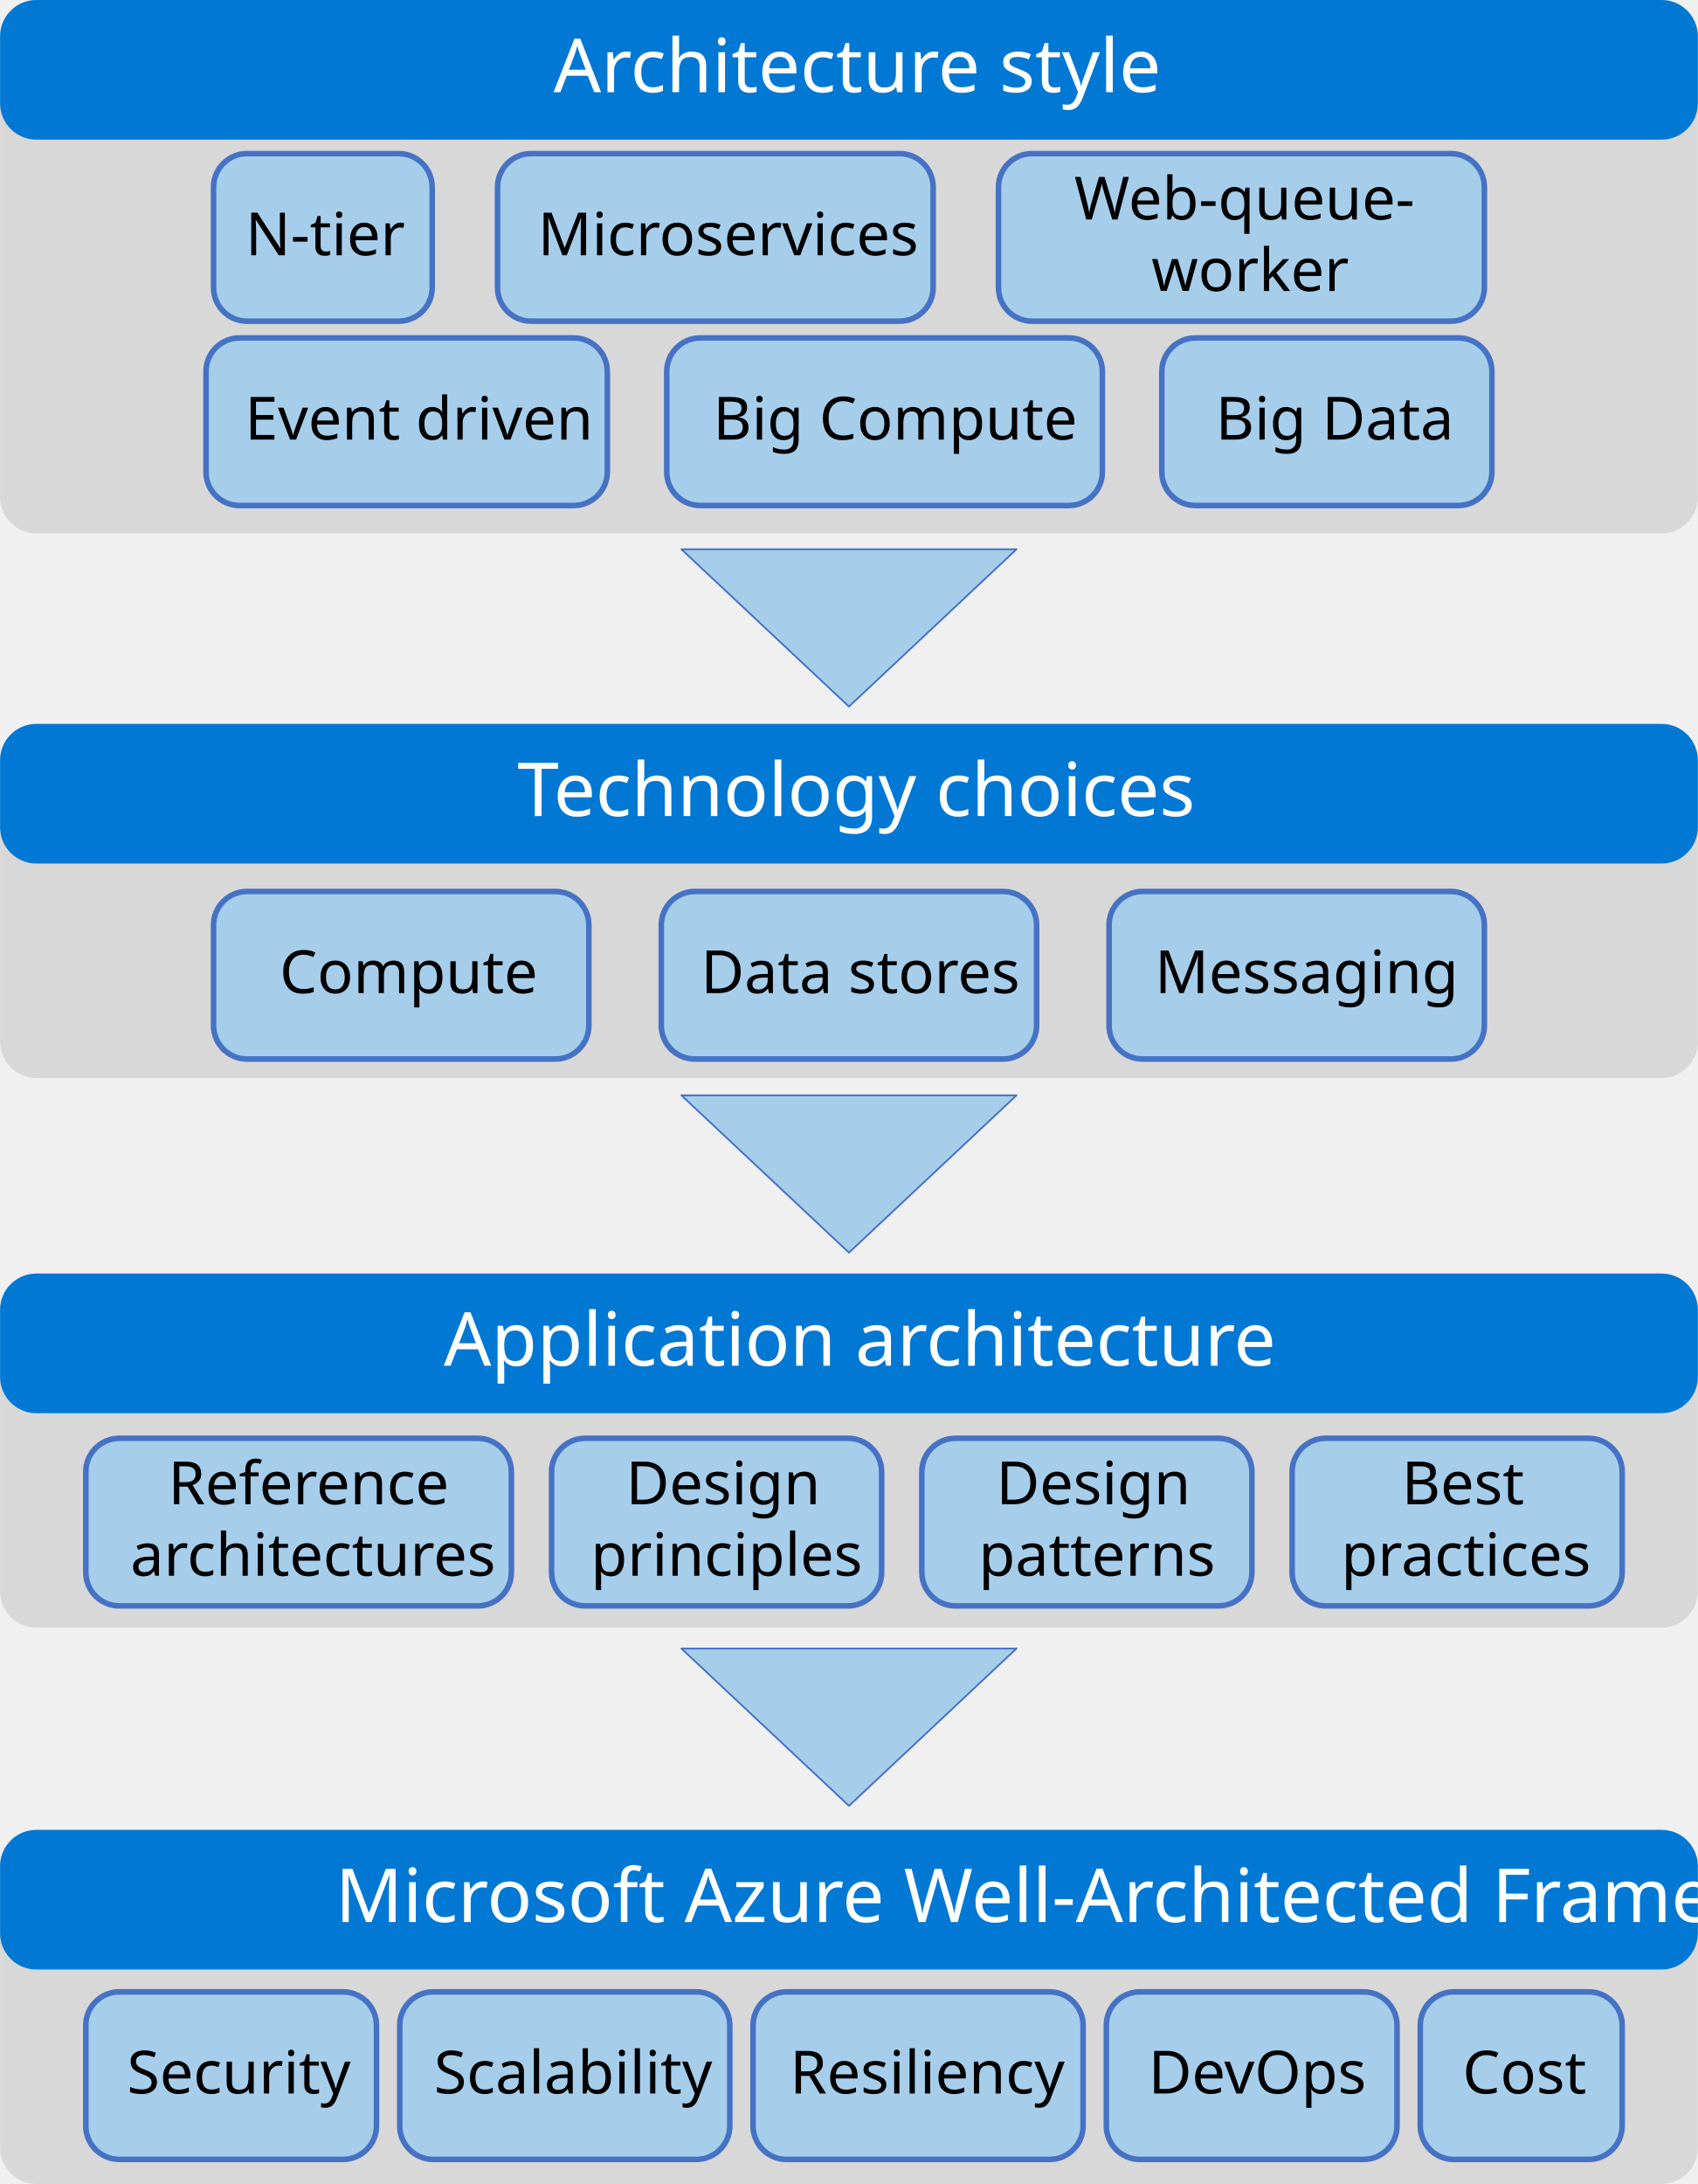
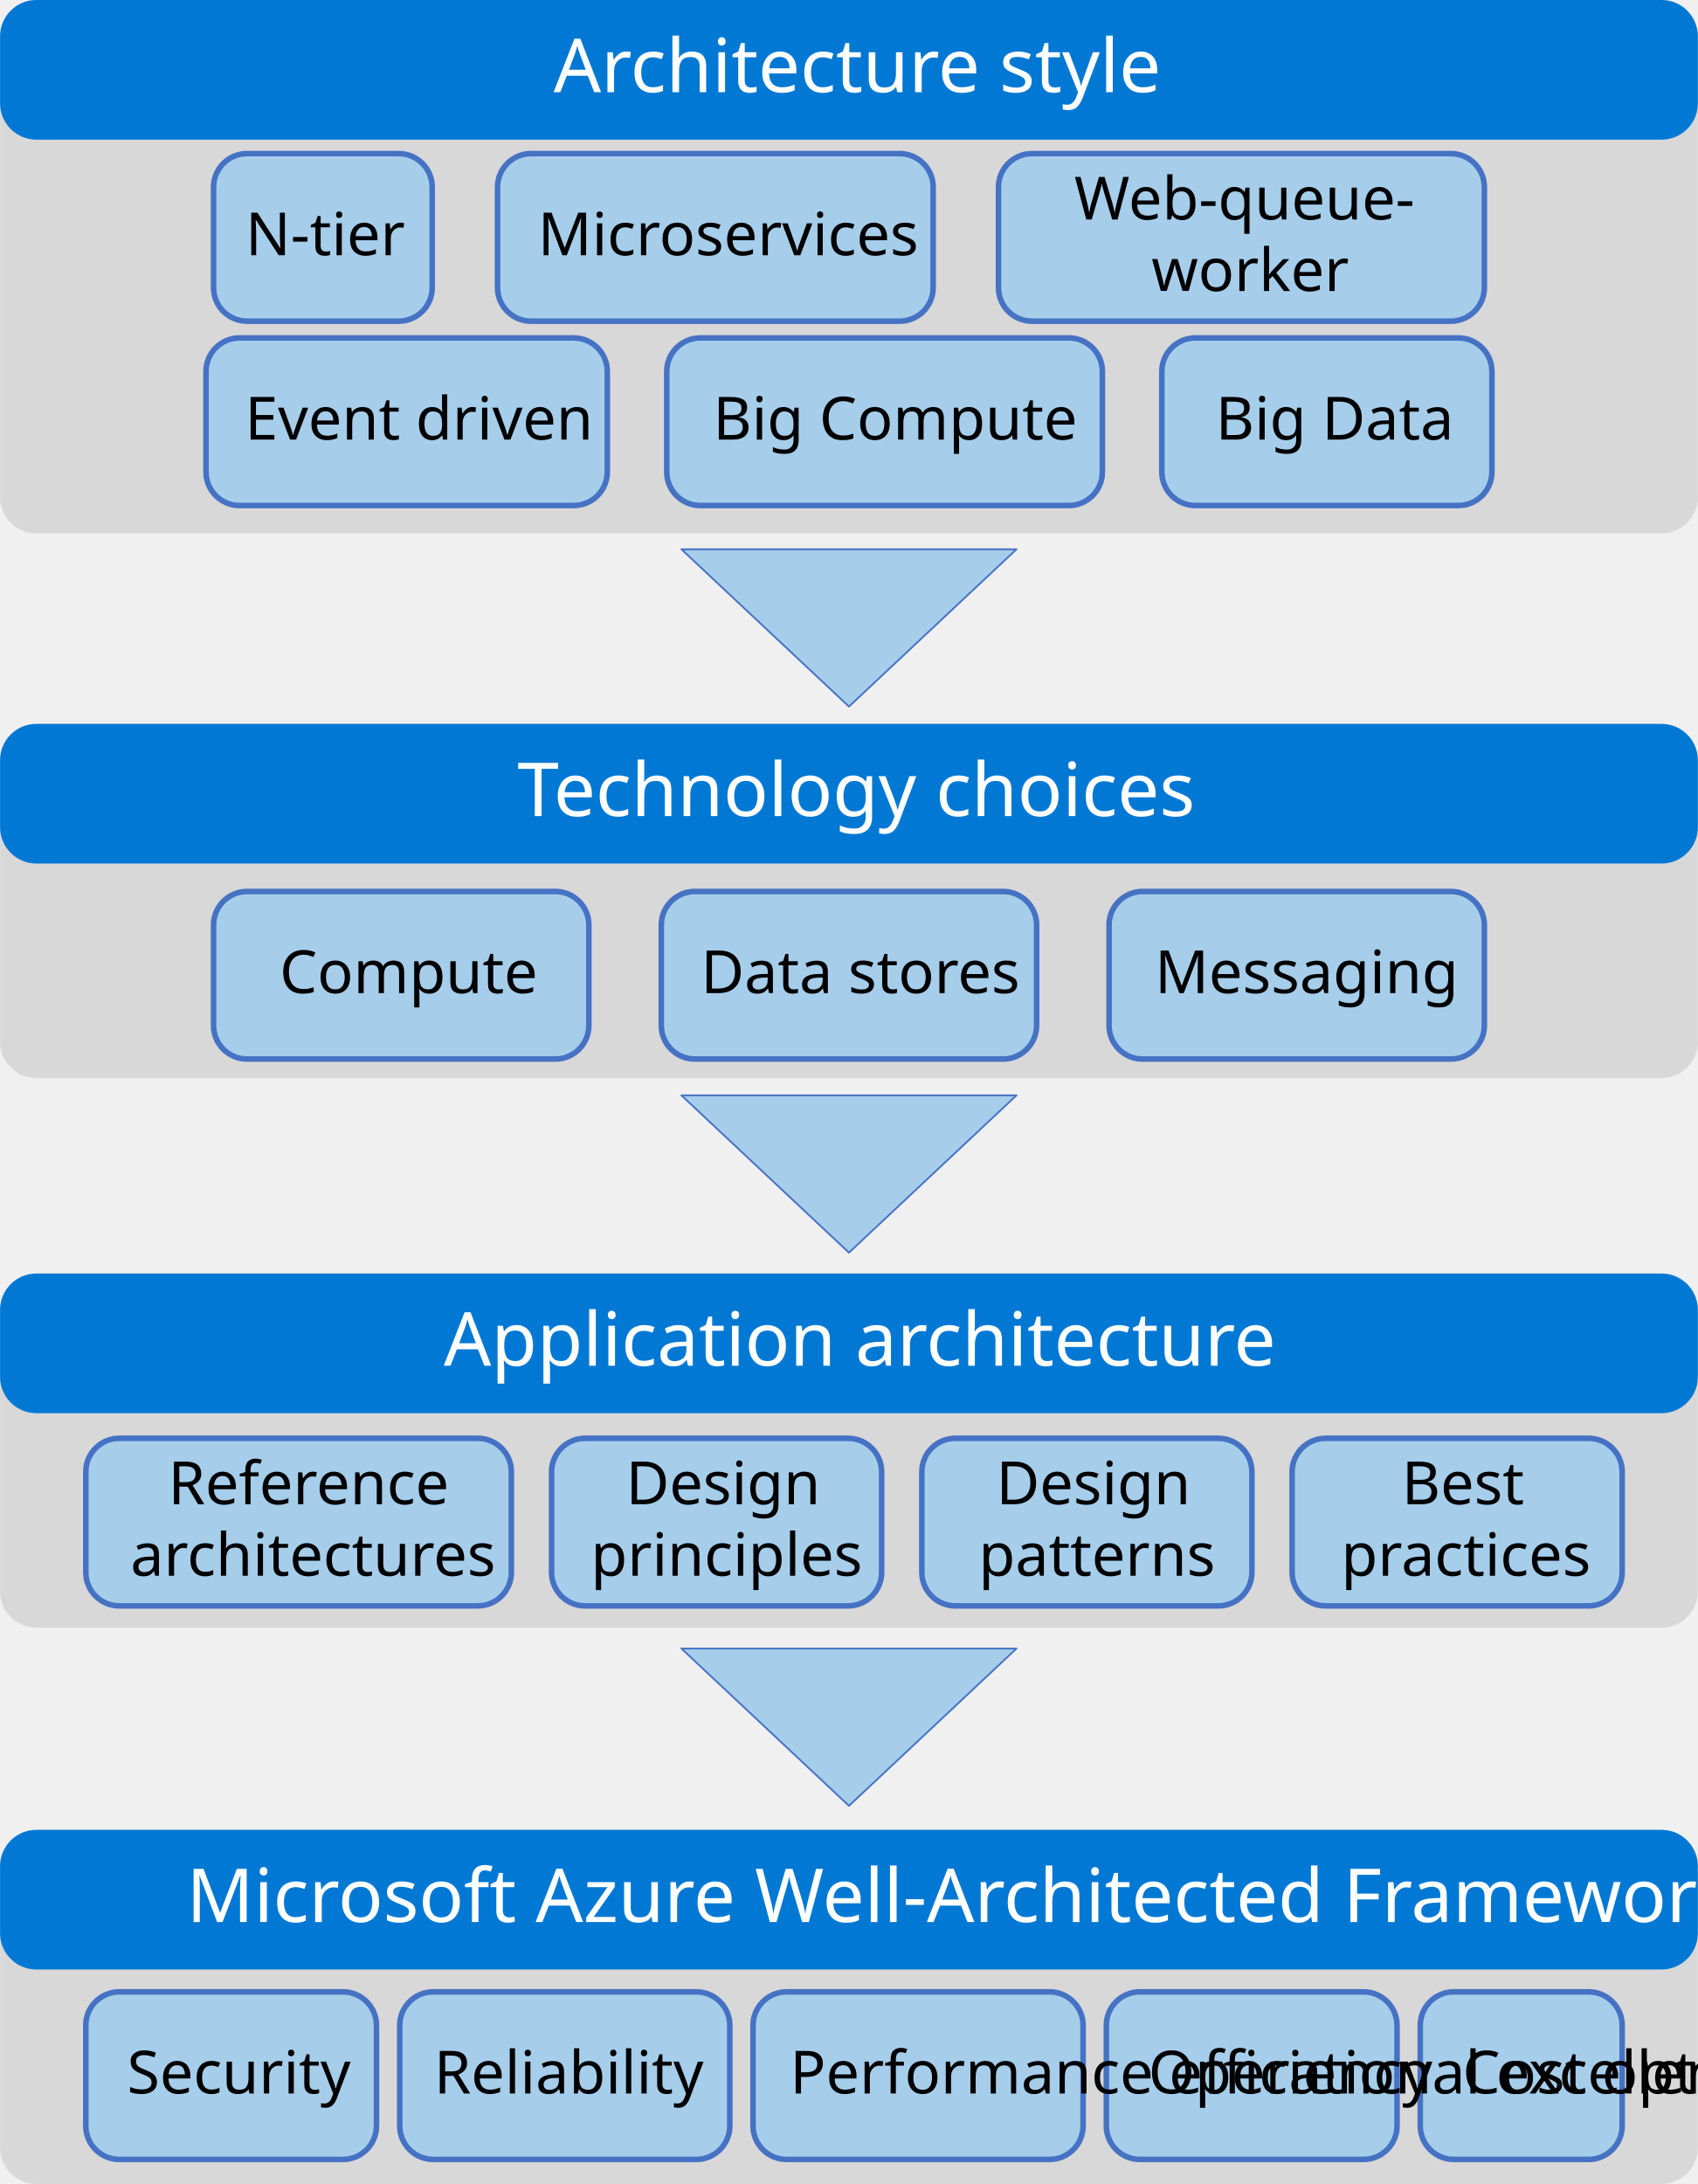
<svg xmlns="http://www.w3.org/2000/svg" width="3.167in" height="4.073in" viewBox="0 0 228 293.25" xml:space="preserve" color-interpolation-filters="sRGB" class="st8">
  <style type="text/css">
	
		.st1 {fill:#d8d8d8;stroke:#d8d8d8;stroke-linecap:round;stroke-linejoin:round;stroke-width:0.75}
		.st2 {fill:#0078d4;stroke:#0078d4;stroke-linecap:round;stroke-linejoin:round;stroke-width:0.75}
		.st3 {fill:#ffffff;font-family:Segoe UI Semibold;font-size:0.833em}
		.st4 {fill:#a6ceeb;stroke:#4672c4;stroke-linecap:round;stroke-linejoin:round;stroke-width:0.75}
		.st5 {fill:#000000;font-family:Segoe UI;font-size:0.667em}
		.st6 {font-size:1em}
		.st7 {fill:#a6ceeb;stroke:#4672c4;stroke-linecap:round;stroke-linejoin:round;stroke-width:0.24}
		.st8 {fill:none;fill-rule:evenodd;font-size:12px;overflow:visible;stroke-linecap:square;stroke-miterlimit:3}
	
	</style>
  <g>
    <g id="group101-1" transform="translate(0.375,-0.375)">
      <g id="group80-2" transform="translate(0,-240.75)">
        <g id="shape81-3" transform="translate(3.1516E-06,19.125)">
          <rect x="0" y="222.375" width="227.25" height="70.875" rx="4.5" ry="4.5" class="st1" />
        </g>
        <g id="shape82-5" transform="translate(0,-33.75)">
          <rect x="0" y="275.25" width="227.25" height="18" rx="4.5" ry="4.5" class="st2" />
          <text x="73.96" y="287.25" class="st3">Architecture style</text>
        </g>
      </g>
      <g id="group83-8" transform="translate(28.2938,-249.75)">
        <g id="shape9-9">
          <rect x="0" y="270.75" width="29.363" height="22.5" rx="4.5" ry="4.5" class="st4" />
          <text x="4.28" y="284.4" class="st5">N-tier</text>
        </g>
        <g id="shape10-12" transform="translate(38.1375,0)">
          <rect x="0" y="270.75" width="58.5" height="22.5" rx="4.5" ry="4.5" class="st4" />
          <text x="5.41" y="284.4" class="st5">Microservices</text>
        </g>
        <g id="shape12-15" transform="translate(105.412,0)">
          <rect x="0" y="270.75" width="65.25" height="22.5" rx="4.5" ry="4.5" class="st4" />
          <text x="10.18" y="279.6" class="st5">Web-queue-<tspan x="20.53" dy="1.2em" class="st6">worker</tspan>
          </text>
        </g>
      </g>
      <g id="group84-19" transform="translate(27.2812,-225)">
        <g id="shape11-20">
          <rect x="0" y="270.75" width="53.888" height="22.5" rx="4.5" ry="4.5" class="st4" />
          <text x="5.21" y="284.4" class="st5">Event driven</text>
        </g>
        <g id="shape13-23" transform="translate(128.363,0)">
          <rect x="0" y="270.75" width="44.325" height="22.5" rx="4.5" ry="4.5" class="st4" />
          <text x="7.22" y="284.4" class="st5">Big Data</text>
        </g>
        <g id="shape14-26" transform="translate(61.875,0)">
          <rect x="0" y="270.75" width="58.5" height="22.5" rx="4.5" ry="4.5" class="st4" />
          <text x="6.21" y="284.4" class="st5">Big Compute</text>
        </g>
      </g>
      <g id="shape92-29" transform="translate(136.125,367.377) rotate(180)">
        <path d="M45 293.25 L22.5 272.13 L0 293.25 L45 293.25 Z" class="st7" />
      </g>
      <g id="shape93-31" transform="translate(136.125,440.7) rotate(180)">
        <path d="M45 293.25 L22.5 272.13 L0 293.25 L45 293.25 Z" class="st7" />
      </g>
      <g id="shape94-33" transform="translate(136.125,514.977) rotate(180)">
        <path d="M45 293.25 L22.5 272.13 L0 293.25 L45 293.25 Z" class="st7" />
      </g>
      <g id="group98-35" transform="translate(6.39488E-14,-148.5)">
        <g id="group97-36">
          <g id="shape78-37" transform="translate(3.1516E-06,5.68434E-14)">
            <rect x="0" y="246.45" width="227.25" height="46.8" rx="4.5" ry="4.5" class="st1" />
          </g>
          <g id="shape79-39" transform="translate(0,-28.8)">
            <rect x="0" y="275.25" width="227.25" height="18" rx="4.5" ry="4.5" class="st2" />
            <text x="69.11" y="287.25" class="st3">Technology choices</text>
          </g>
        </g>
        <g id="group85-42" transform="translate(28.2938,-2.17504)">
          <g id="shape5-43">
            <rect x="0" y="270.75" width="50.4" height="22.5" rx="4.5" ry="4.5" class="st4" />
            <text x="8.87" y="284.4" class="st5">Compute</text>
          </g>
          <g id="shape6-46" transform="translate(60.1312,0)">
            <rect x="0" y="270.75" width="50.4" height="22.5" rx="4.5" ry="4.5" class="st4" />
            <text x="5.3" y="284.4" class="st5">Data stores</text>
          </g>
          <g id="shape7-49" transform="translate(120.262,0)">
            <rect x="0" y="270.75" width="50.4" height="22.5" rx="4.5" ry="4.5" class="st4" />
            <text x="6.14" y="284.4" class="st5">Messaging</text>
          </g>
        </g>
      </g>
      <g id="group99-52" transform="translate(6.39488E-14,-74.7)">
        <g id="group95-53">
          <g id="shape75-54" transform="translate(3.1516E-06,0)">
            <rect x="0" y="246.45" width="227.25" height="46.8" rx="4.5" ry="4.5" class="st1" />
          </g>
          <g id="shape76-56" transform="translate(0,-28.8)">
            <rect x="0" y="275.25" width="227.25" height="18" rx="4.5" ry="4.5" class="st2" />
            <text x="59.21" y="287.25" class="st3">Application architecture</text>
          </g>
        </g>
        <g id="group86-59" transform="translate(11.1375,-2.55003)">
          <g id="shape62-60">
            <rect x="0" y="270.75" width="57.15" height="22.5" rx="4.5" ry="4.5" class="st4" />
            <text x="11.06" y="279.6" class="st5">Reference <tspan x="5.98" dy="1.2em" class="st6">architectures</tspan>
            </text>
          </g>
          <g id="shape23-64" transform="translate(62.55,0)">
            <rect x="0" y="270.75" width="44.325" height="22.5" rx="4.5" ry="4.5" class="st4" />
            <text x="9.98" y="279.6" class="st5">Design <tspan x="5.26" dy="1.2em" class="st6">principles</tspan>
            </text>
          </g>
          <g id="shape24-68" transform="translate(112.275,0)">
            <rect x="0" y="270.75" width="44.325" height="22.5" rx="4.5" ry="4.5" class="st4" />
            <text x="9.98" y="279.6" class="st5">Design <tspan x="7.62" dy="1.2em" class="st6">patterns</tspan>
            </text>
          </g>
          <g id="shape25-72" transform="translate(162,0)">
            <rect x="0" y="270.75" width="44.325" height="22.5" rx="4.5" ry="4.5" class="st4" />
            <text x="14.72" y="279.6" class="st5">Best <tspan x="6.58" dy="1.2em" class="st6">practices</tspan>
            </text>
          </g>
        </g>
      </g>
      <g id="group100-76">
        <g id="group96-77">
          <g id="shape72-78" transform="translate(3.1516E-06,0)">
            <rect x="0" y="246.45" width="227.25" height="46.8" rx="4.5" ry="4.5" class="st1" />
          </g>
          <g id="shape47-80" transform="translate(0,-28.8)">
            <rect x="0" y="275.25" width="227.25" height="18" rx="4.5" ry="4.5" class="st2" />
-             <text x="44.65" y="287.25" class="st3">Microsoft Azure Well-Architected Framework</text>
+             <text x="24.65" y="287.25" class="st3">Microsoft Azure Well-Architected Framework</text>
          </g>
        </g>
        <g id="group87-83" transform="translate(11.1375,-2.92502)">
          <g id="shape49-84" transform="translate(179.212,0)">
            <rect x="0" y="270.75" width="27.113" height="22.5" rx="4.5" ry="4.5" class="st4" />
-             <text x="5.68" y="284.4" class="st5">Cost</text>
+             <text x="5.68" y="284.4" class="st5">Cost optimization</text>
          </g>
          <g id="shape50-87" transform="translate(137.053,0)">
            <rect x="0" y="270.75" width="39.038" height="22.5" rx="4.5" ry="4.5" class="st4" />
-             <text x="5.64" y="284.4" class="st5">DevOps</text>
+             <text x="5.64" y="284.4" class="st5">Operational excellence</text>
          </g>
          <g id="shape51-90" transform="translate(89.6062,0)">
            <rect x="0" y="270.75" width="44.325" height="22.5" rx="4.5" ry="4.5" class="st4" />
-             <text x="4.94" y="284.4" class="st5">Resiliency</text>
+             <text x="4.94" y="284.4" class="st5">Performance efficiency</text>
          </g>
          <g id="shape53-93" transform="translate(42.1594,0)">
            <rect x="0" y="270.75" width="44.325" height="22.5" rx="4.5" ry="4.5" class="st4" />
-             <text x="4.6" y="284.4" class="st5">Scalability</text>
+             <text x="4.6" y="284.4" class="st5">Reliability</text>
          </g>
          <g id="shape55-96">
            <rect x="0" y="270.75" width="39.038" height="22.5" rx="4.5" ry="4.5" class="st4" />
            <text x="5.54" y="284.4" class="st5">Security</text>
          </g>
        </g>
      </g>
    </g>
  </g>
</svg>
